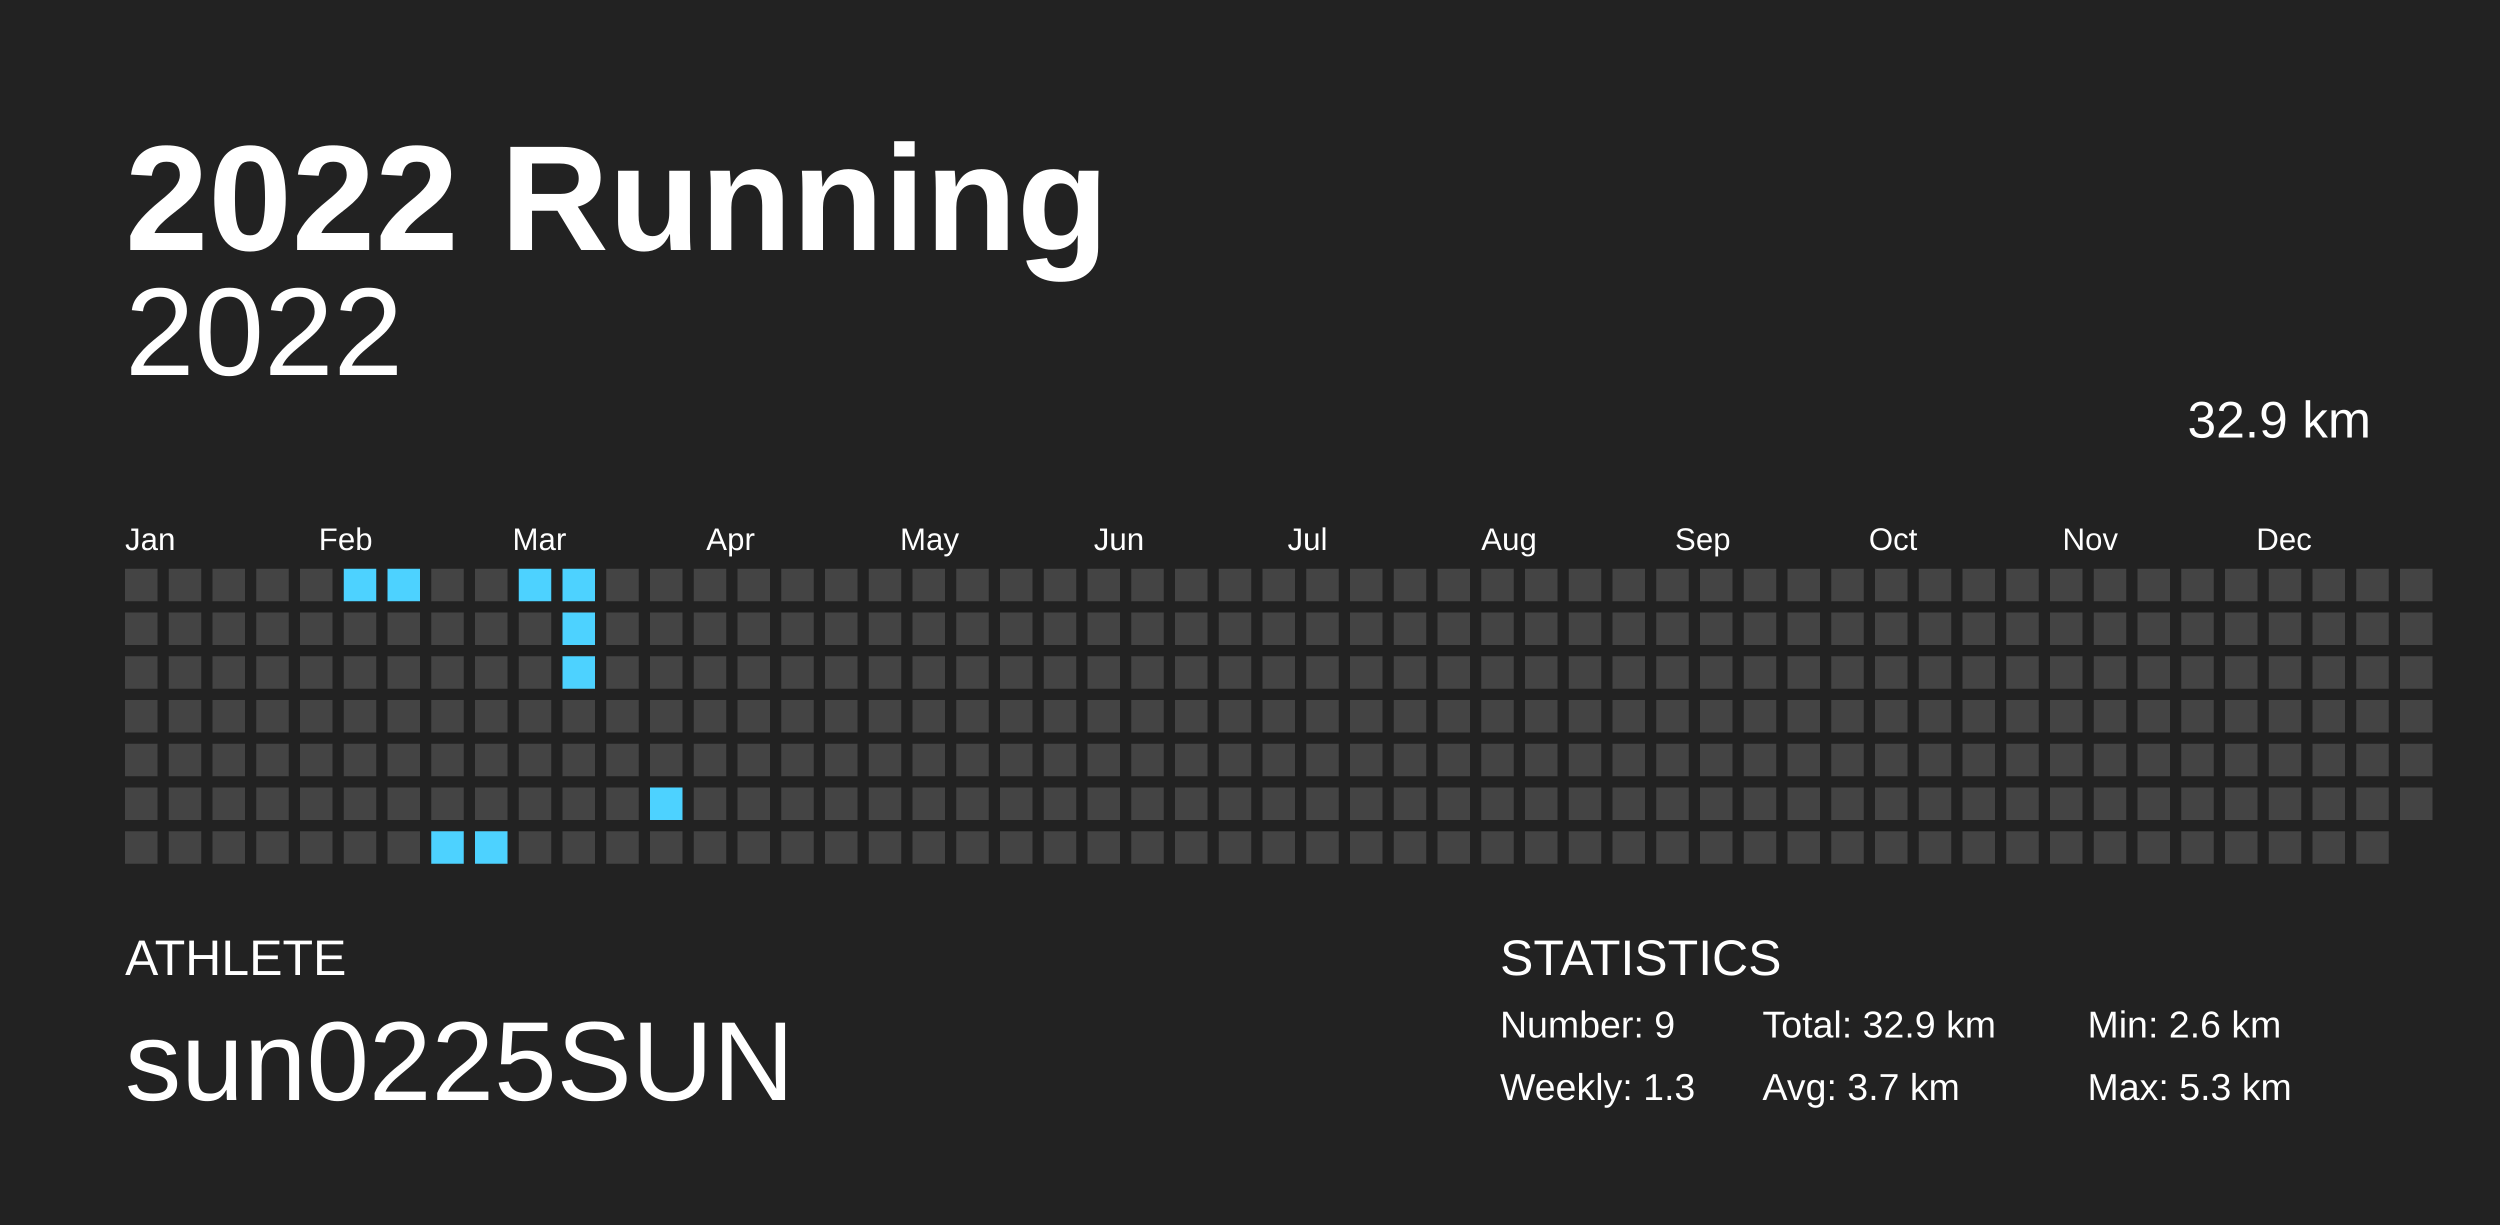
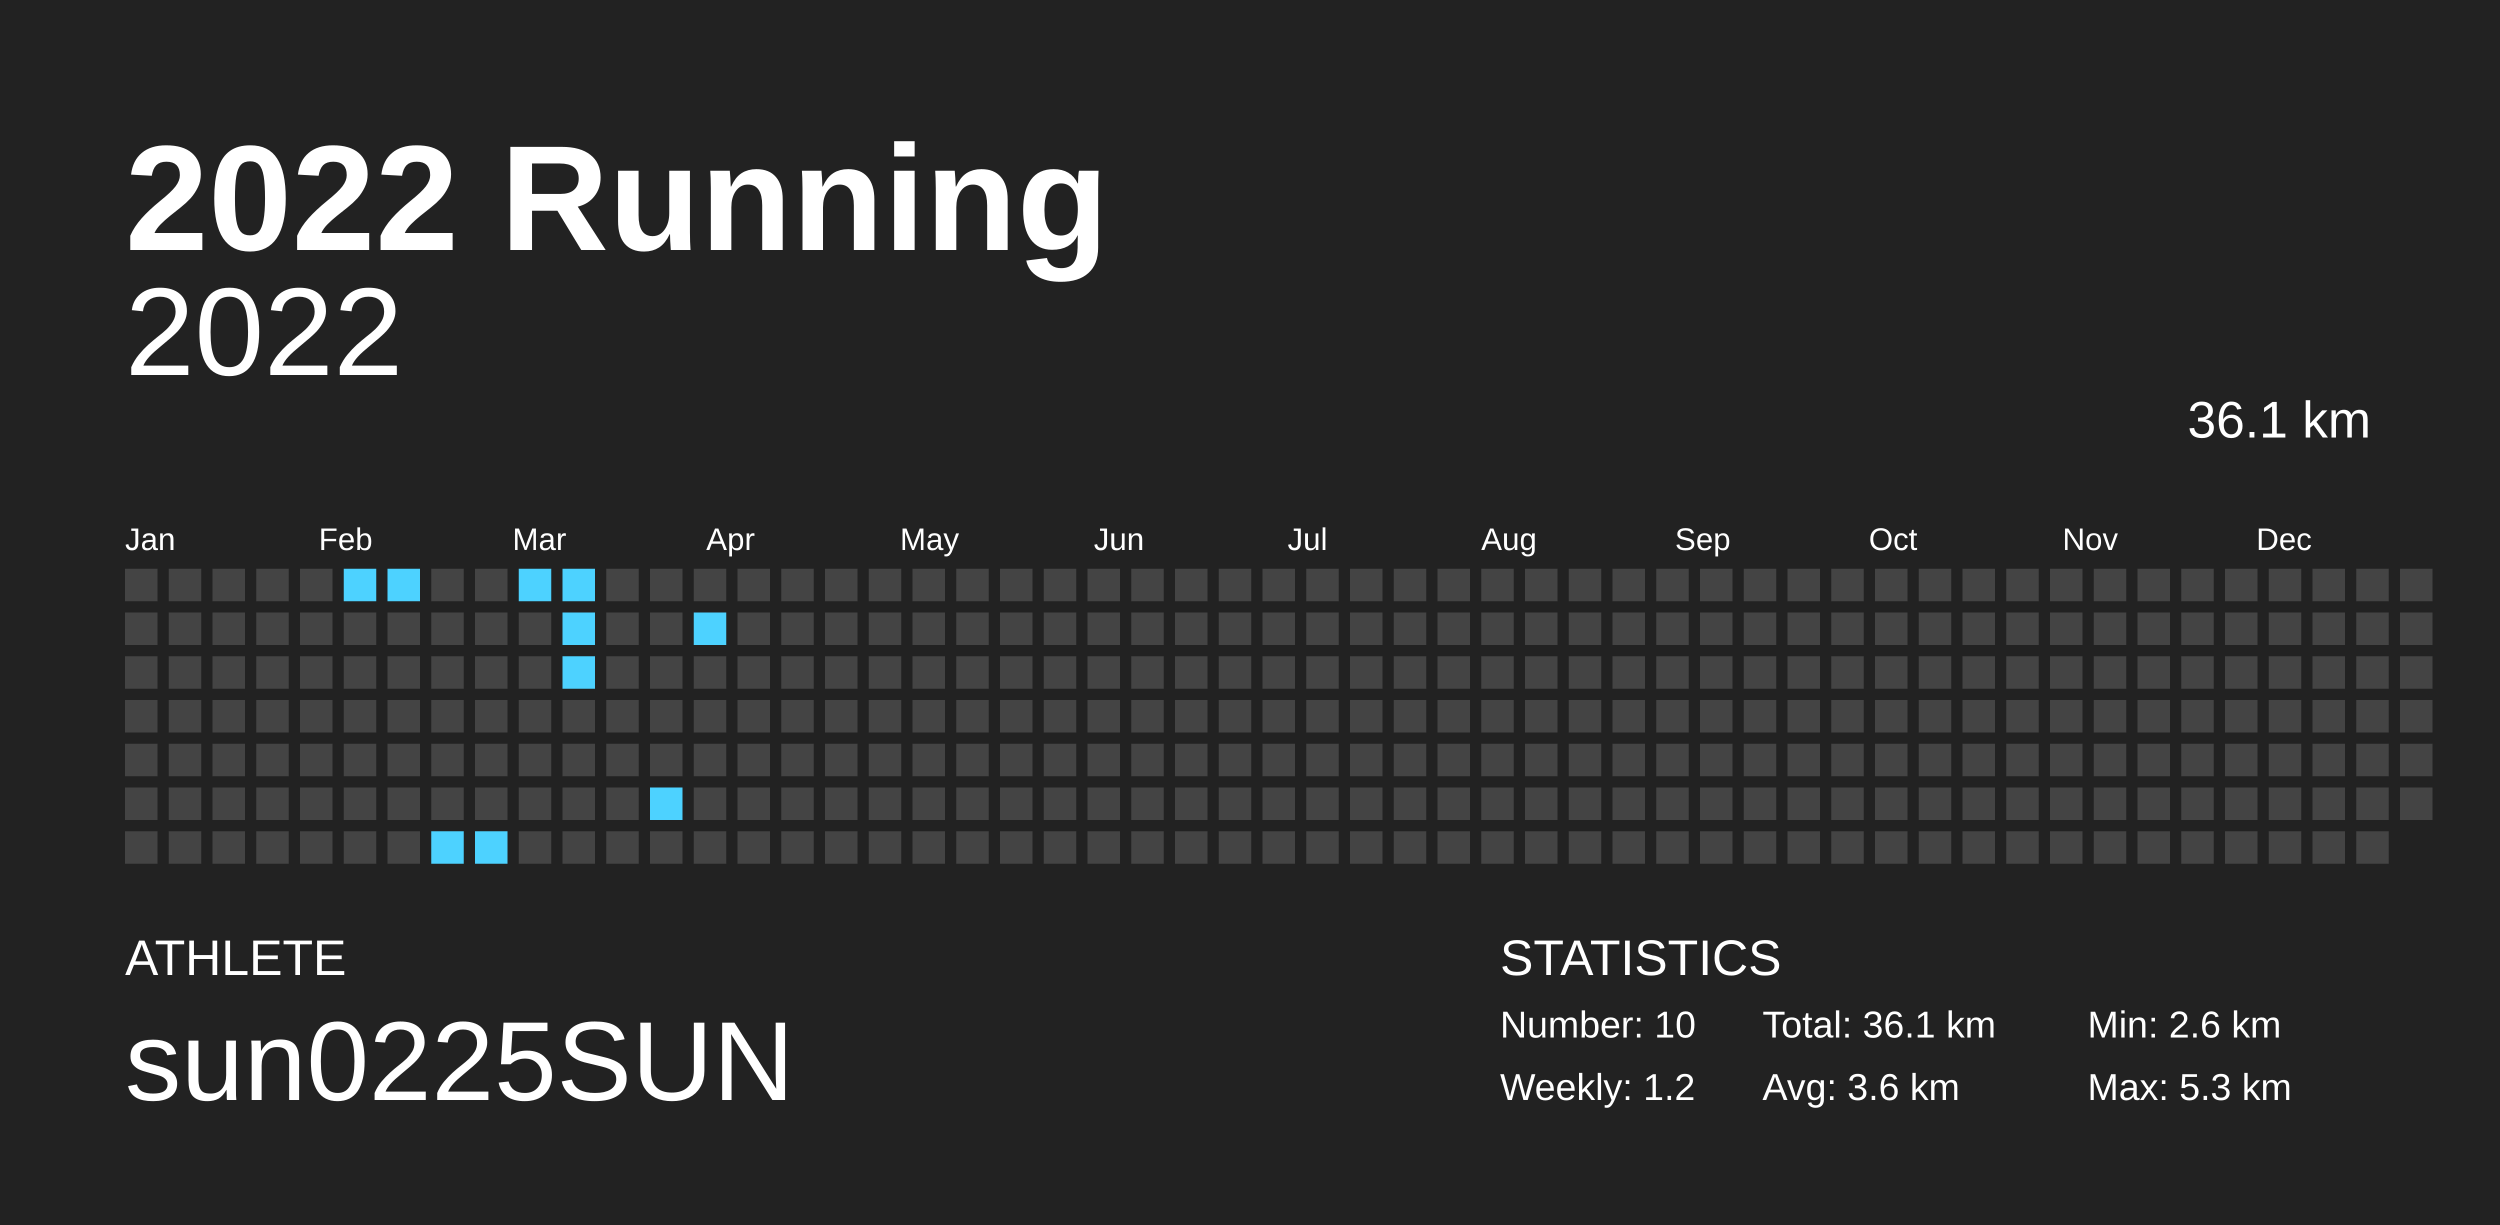
<svg xmlns="http://www.w3.org/2000/svg" baseProfile="full" height="98mm" version="1.1" viewBox="0,0,200,98" width="200mm">
  <defs />
  <rect fill="#222222" height="98" width="200" x="0" y="0" />
  <text fill="#FFFFFF" style="font-size:12px; font-family:Arial; font-weight:bold;" x="10" y="20">2022 Running</text>
  <text fill="#FFFFFF" style="font-size:4px; font-family:Arial" x="10" y="78">ATHLETE</text>
  <text fill="#FFFFFF" style="font-size:9px; font-family:Arial" x="10" y="88">sun0225SUN</text>
  <text fill="#FFFFFF" style="font-size:4px; font-family:Arial" x="120" y="78">STATISTICS</text>
-   <text fill="#FFFFFF" style="font-size:3px; font-family:Arial" x="120" y="83">Number: 9</text>
-   <text fill="#FFFFFF" style="font-size:3px; font-family:Arial" x="120" y="88">Weekly: 1.3</text>
-   <text fill="#FFFFFF" style="font-size:3px; font-family:Arial" x="141" y="83">Total: 32.9 km</text>
-   <text fill="#FFFFFF" style="font-size:3px; font-family:Arial" x="141" y="88">Avg: 3.7 km</text>
+   <text fill="#FFFFFF" style="font-size:3px; font-family:Arial" x="120" y="83">Number: 10</text>
+   <text fill="#FFFFFF" style="font-size:3px; font-family:Arial" x="120" y="88">Weekly: 1.2</text>
+   <text fill="#FFFFFF" style="font-size:3px; font-family:Arial" x="141" y="83">Total: 36.1 km</text>
+   <text fill="#FFFFFF" style="font-size:3px; font-family:Arial" x="141" y="88">Avg: 3.6 km</text>
  <text fill="#FFFFFF" style="font-size:3px; font-family:Arial" x="167" y="83">Min: 2.6 km</text>
  <text fill="#FFFFFF" style="font-size:3px; font-family:Arial" x="167" y="88">Max: 5.3 km</text>
  <text alignment-baseline="hanging" fill="#FFFFFF" style="font-size:10.0px; font-family:Arial;" x="10" y="30">2022</text>
-   <text alignment-baseline="hanging" fill="#FFFFFF" style="font-size:4.125px; font-family:Arial;" x="175" y="35">32.9 km</text>
+   <text alignment-baseline="hanging" fill="#FFFFFF" style="font-size:4.125px; font-family:Arial;" x="175" y="35">36.1 km</text>
  <text fill="#FFFFFF" style="font-size:2.5px; font-family:Arial" x="10.0" y="44">Jan</text>
  <text fill="#FFFFFF" style="font-size:2.5px; font-family:Arial" x="25.5" y="44">Feb</text>
  <text fill="#FFFFFF" style="font-size:2.5px; font-family:Arial" x="41.0" y="44">Mar</text>
  <text fill="#FFFFFF" style="font-size:2.5px; font-family:Arial" x="56.5" y="44">Apr</text>
  <text fill="#FFFFFF" style="font-size:2.5px; font-family:Arial" x="72.0" y="44">May</text>
  <text fill="#FFFFFF" style="font-size:2.5px; font-family:Arial" x="87.5" y="44">Jun</text>
  <text fill="#FFFFFF" style="font-size:2.5px; font-family:Arial" x="103.0" y="44">Jul</text>
  <text fill="#FFFFFF" style="font-size:2.5px; font-family:Arial" x="118.5" y="44">Aug</text>
  <text fill="#FFFFFF" style="font-size:2.5px; font-family:Arial" x="134.0" y="44">Sep</text>
  <text fill="#FFFFFF" style="font-size:2.5px; font-family:Arial" x="149.5" y="44">Oct</text>
  <text fill="#FFFFFF" style="font-size:2.5px; font-family:Arial" x="165.0" y="44">Nov</text>
  <text fill="#FFFFFF" style="font-size:2.5px; font-family:Arial" x="180.5" y="44">Dec</text>
  <rect fill="#444444" height="2.6" width="2.6" x="10.0" y="45.5" />
  <rect fill="#444444" height="2.6" width="2.6" x="10.0" y="49.0" />
  <rect fill="#444444" height="2.6" width="2.6" x="10.0" y="52.5" />
  <rect fill="#444444" height="2.6" width="2.6" x="10.0" y="56.0" />
  <rect fill="#444444" height="2.6" width="2.6" x="10.0" y="59.5" />
  <rect fill="#444444" height="2.6" width="2.6" x="10.0" y="63.0" />
  <rect fill="#444444" height="2.6" width="2.6" x="10.0" y="66.5" />
  <rect fill="#444444" height="2.6" width="2.6" x="13.5" y="45.5" />
  <rect fill="#444444" height="2.6" width="2.6" x="13.5" y="49.0" />
  <rect fill="#444444" height="2.6" width="2.6" x="13.5" y="52.5" />
  <rect fill="#444444" height="2.6" width="2.6" x="13.5" y="56.0" />
  <rect fill="#444444" height="2.6" width="2.6" x="13.5" y="59.5" />
  <rect fill="#444444" height="2.6" width="2.6" x="13.5" y="63.0" />
  <rect fill="#444444" height="2.6" width="2.6" x="13.5" y="66.5" />
  <rect fill="#444444" height="2.6" width="2.6" x="17.0" y="45.5" />
  <rect fill="#444444" height="2.6" width="2.6" x="17.0" y="49.0" />
  <rect fill="#444444" height="2.6" width="2.6" x="17.0" y="52.5" />
  <rect fill="#444444" height="2.6" width="2.6" x="17.0" y="56.0" />
  <rect fill="#444444" height="2.6" width="2.6" x="17.0" y="59.5" />
  <rect fill="#444444" height="2.6" width="2.6" x="17.0" y="63.0" />
  <rect fill="#444444" height="2.6" width="2.6" x="17.0" y="66.5" />
  <rect fill="#444444" height="2.6" width="2.6" x="20.5" y="45.5" />
  <rect fill="#444444" height="2.6" width="2.6" x="20.5" y="49.0" />
  <rect fill="#444444" height="2.6" width="2.6" x="20.5" y="52.5" />
  <rect fill="#444444" height="2.6" width="2.6" x="20.5" y="56.0" />
  <rect fill="#444444" height="2.6" width="2.6" x="20.5" y="59.5" />
  <rect fill="#444444" height="2.6" width="2.6" x="20.5" y="63.0" />
  <rect fill="#444444" height="2.6" width="2.6" x="20.5" y="66.5" />
  <rect fill="#444444" height="2.6" width="2.6" x="24.0" y="45.5" />
  <rect fill="#444444" height="2.6" width="2.6" x="24.0" y="49.0" />
  <rect fill="#444444" height="2.6" width="2.6" x="24.0" y="52.5" />
  <rect fill="#444444" height="2.6" width="2.6" x="24.0" y="56.0" />
  <rect fill="#444444" height="2.6" width="2.6" x="24.0" y="59.5" />
  <rect fill="#444444" height="2.6" width="2.6" x="24.0" y="63.0" />
  <rect fill="#444444" height="2.6" width="2.6" x="24.0" y="66.5" />
  <rect fill="#4dd2ff" height="2.6" width="2.6" x="27.5" y="45.5" />
  <rect fill="#444444" height="2.6" width="2.6" x="27.5" y="49.0" />
  <rect fill="#444444" height="2.6" width="2.6" x="27.5" y="52.5" />
  <rect fill="#444444" height="2.6" width="2.6" x="27.5" y="56.0" />
  <rect fill="#444444" height="2.6" width="2.6" x="27.5" y="59.5" />
  <rect fill="#444444" height="2.6" width="2.6" x="27.5" y="63.0" />
  <rect fill="#444444" height="2.6" width="2.6" x="27.5" y="66.5" />
  <rect fill="#4dd2ff" height="2.6" width="2.6" x="31.0" y="45.5" />
  <rect fill="#444444" height="2.6" width="2.6" x="31.0" y="49.0" />
  <rect fill="#444444" height="2.6" width="2.6" x="31.0" y="52.5" />
  <rect fill="#444444" height="2.6" width="2.6" x="31.0" y="56.0" />
  <rect fill="#444444" height="2.6" width="2.6" x="31.0" y="59.5" />
  <rect fill="#444444" height="2.6" width="2.6" x="31.0" y="63.0" />
  <rect fill="#444444" height="2.6" width="2.6" x="31.0" y="66.5" />
  <rect fill="#444444" height="2.6" width="2.6" x="34.5" y="45.5" />
  <rect fill="#444444" height="2.6" width="2.6" x="34.5" y="49.0" />
  <rect fill="#444444" height="2.6" width="2.6" x="34.5" y="52.5" />
  <rect fill="#444444" height="2.6" width="2.6" x="34.5" y="56.0" />
  <rect fill="#444444" height="2.6" width="2.6" x="34.5" y="59.5" />
  <rect fill="#444444" height="2.6" width="2.6" x="34.5" y="63.0" />
  <rect fill="#4dd2ff" height="2.6" width="2.6" x="34.5" y="66.5" />
  <rect fill="#444444" height="2.6" width="2.6" x="38.0" y="45.5" />
  <rect fill="#444444" height="2.6" width="2.6" x="38.0" y="49.0" />
  <rect fill="#444444" height="2.6" width="2.6" x="38.0" y="52.5" />
  <rect fill="#444444" height="2.6" width="2.6" x="38.0" y="56.0" />
  <rect fill="#444444" height="2.6" width="2.6" x="38.0" y="59.5" />
  <rect fill="#444444" height="2.6" width="2.6" x="38.0" y="63.0" />
  <rect fill="#4dd2ff" height="2.6" width="2.6" x="38.0" y="66.5" />
  <rect fill="#4dd2ff" height="2.6" width="2.6" x="41.5" y="45.5" />
  <rect fill="#444444" height="2.6" width="2.6" x="41.5" y="49.0" />
  <rect fill="#444444" height="2.6" width="2.6" x="41.5" y="52.5" />
  <rect fill="#444444" height="2.6" width="2.6" x="41.5" y="56.0" />
  <rect fill="#444444" height="2.6" width="2.6" x="41.5" y="59.5" />
  <rect fill="#444444" height="2.6" width="2.6" x="41.5" y="63.0" />
  <rect fill="#444444" height="2.6" width="2.6" x="41.5" y="66.5" />
  <rect fill="#4dd2ff" height="2.6" width="2.6" x="45.0" y="45.5" />
  <rect fill="#4dd2ff" height="2.6" width="2.6" x="45.0" y="49.0" />
  <rect fill="#4dd2ff" height="2.6" width="2.6" x="45.0" y="52.5" />
  <rect fill="#444444" height="2.6" width="2.6" x="45.0" y="56.0" />
  <rect fill="#444444" height="2.6" width="2.6" x="45.0" y="59.5" />
  <rect fill="#444444" height="2.6" width="2.6" x="45.0" y="63.0" />
  <rect fill="#444444" height="2.6" width="2.6" x="45.0" y="66.5" />
  <rect fill="#444444" height="2.6" width="2.6" x="48.5" y="45.5" />
  <rect fill="#444444" height="2.6" width="2.6" x="48.5" y="49.0" />
  <rect fill="#444444" height="2.6" width="2.6" x="48.5" y="52.5" />
  <rect fill="#444444" height="2.6" width="2.6" x="48.5" y="56.0" />
  <rect fill="#444444" height="2.6" width="2.6" x="48.5" y="59.5" />
  <rect fill="#444444" height="2.6" width="2.6" x="48.5" y="63.0" />
  <rect fill="#444444" height="2.6" width="2.6" x="48.5" y="66.5" />
  <rect fill="#444444" height="2.6" width="2.6" x="52.0" y="45.5" />
  <rect fill="#444444" height="2.6" width="2.6" x="52.0" y="49.0" />
  <rect fill="#444444" height="2.6" width="2.6" x="52.0" y="52.5" />
  <rect fill="#444444" height="2.6" width="2.6" x="52.0" y="56.0" />
  <rect fill="#444444" height="2.6" width="2.6" x="52.0" y="59.5" />
  <rect fill="#4dd2ff" height="2.6" width="2.6" x="52.0" y="63.0" />
  <rect fill="#444444" height="2.6" width="2.6" x="52.0" y="66.5" />
  <rect fill="#444444" height="2.6" width="2.6" x="55.5" y="45.5" />
-   <rect fill="#444444" height="2.6" width="2.6" x="55.5" y="49.0" />
+   <rect fill="#4dd2ff" height="2.6" width="2.6" x="55.5" y="49.0" />
  <rect fill="#444444" height="2.6" width="2.6" x="55.5" y="52.5" />
  <rect fill="#444444" height="2.6" width="2.6" x="55.5" y="56.0" />
  <rect fill="#444444" height="2.6" width="2.6" x="55.5" y="59.5" />
  <rect fill="#444444" height="2.6" width="2.6" x="55.5" y="63.0" />
  <rect fill="#444444" height="2.6" width="2.6" x="55.5" y="66.5" />
  <rect fill="#444444" height="2.6" width="2.6" x="59.0" y="45.5" />
  <rect fill="#444444" height="2.6" width="2.6" x="59.0" y="49.0" />
  <rect fill="#444444" height="2.6" width="2.6" x="59.0" y="52.5" />
  <rect fill="#444444" height="2.6" width="2.6" x="59.0" y="56.0" />
  <rect fill="#444444" height="2.6" width="2.6" x="59.0" y="59.5" />
  <rect fill="#444444" height="2.6" width="2.6" x="59.0" y="63.0" />
  <rect fill="#444444" height="2.6" width="2.6" x="59.0" y="66.5" />
  <rect fill="#444444" height="2.6" width="2.6" x="62.5" y="45.5" />
  <rect fill="#444444" height="2.6" width="2.6" x="62.5" y="49.0" />
  <rect fill="#444444" height="2.6" width="2.6" x="62.5" y="52.5" />
  <rect fill="#444444" height="2.6" width="2.6" x="62.5" y="56.0" />
  <rect fill="#444444" height="2.6" width="2.6" x="62.5" y="59.5" />
  <rect fill="#444444" height="2.6" width="2.6" x="62.5" y="63.0" />
  <rect fill="#444444" height="2.6" width="2.6" x="62.5" y="66.5" />
  <rect fill="#444444" height="2.6" width="2.6" x="66.0" y="45.5" />
  <rect fill="#444444" height="2.6" width="2.6" x="66.0" y="49.0" />
  <rect fill="#444444" height="2.6" width="2.6" x="66.0" y="52.5" />
  <rect fill="#444444" height="2.6" width="2.6" x="66.0" y="56.0" />
  <rect fill="#444444" height="2.6" width="2.6" x="66.0" y="59.5" />
  <rect fill="#444444" height="2.6" width="2.6" x="66.0" y="63.0" />
  <rect fill="#444444" height="2.6" width="2.6" x="66.0" y="66.5" />
  <rect fill="#444444" height="2.6" width="2.6" x="69.5" y="45.5" />
  <rect fill="#444444" height="2.6" width="2.6" x="69.5" y="49.0" />
  <rect fill="#444444" height="2.6" width="2.6" x="69.5" y="52.5" />
  <rect fill="#444444" height="2.6" width="2.6" x="69.5" y="56.0" />
  <rect fill="#444444" height="2.6" width="2.6" x="69.5" y="59.5" />
  <rect fill="#444444" height="2.6" width="2.6" x="69.5" y="63.0" />
  <rect fill="#444444" height="2.6" width="2.6" x="69.5" y="66.5" />
  <rect fill="#444444" height="2.6" width="2.6" x="73.0" y="45.5" />
  <rect fill="#444444" height="2.6" width="2.6" x="73.0" y="49.0" />
  <rect fill="#444444" height="2.6" width="2.6" x="73.0" y="52.5" />
  <rect fill="#444444" height="2.6" width="2.6" x="73.0" y="56.0" />
  <rect fill="#444444" height="2.6" width="2.6" x="73.0" y="59.5" />
  <rect fill="#444444" height="2.6" width="2.6" x="73.0" y="63.0" />
  <rect fill="#444444" height="2.6" width="2.6" x="73.0" y="66.5" />
  <rect fill="#444444" height="2.6" width="2.6" x="76.5" y="45.5" />
  <rect fill="#444444" height="2.6" width="2.6" x="76.5" y="49.0" />
  <rect fill="#444444" height="2.6" width="2.6" x="76.5" y="52.5" />
  <rect fill="#444444" height="2.6" width="2.6" x="76.5" y="56.0" />
  <rect fill="#444444" height="2.6" width="2.6" x="76.5" y="59.5" />
  <rect fill="#444444" height="2.6" width="2.6" x="76.5" y="63.0" />
  <rect fill="#444444" height="2.6" width="2.6" x="76.5" y="66.5" />
  <rect fill="#444444" height="2.6" width="2.6" x="80.0" y="45.5" />
  <rect fill="#444444" height="2.6" width="2.6" x="80.0" y="49.0" />
  <rect fill="#444444" height="2.6" width="2.6" x="80.0" y="52.5" />
  <rect fill="#444444" height="2.6" width="2.6" x="80.0" y="56.0" />
  <rect fill="#444444" height="2.6" width="2.6" x="80.0" y="59.5" />
  <rect fill="#444444" height="2.6" width="2.6" x="80.0" y="63.0" />
  <rect fill="#444444" height="2.6" width="2.6" x="80.0" y="66.5" />
  <rect fill="#444444" height="2.6" width="2.6" x="83.5" y="45.5" />
  <rect fill="#444444" height="2.6" width="2.6" x="83.5" y="49.0" />
  <rect fill="#444444" height="2.6" width="2.6" x="83.5" y="52.5" />
  <rect fill="#444444" height="2.6" width="2.6" x="83.5" y="56.0" />
  <rect fill="#444444" height="2.6" width="2.6" x="83.5" y="59.5" />
  <rect fill="#444444" height="2.6" width="2.6" x="83.5" y="63.0" />
  <rect fill="#444444" height="2.6" width="2.6" x="83.5" y="66.5" />
  <rect fill="#444444" height="2.6" width="2.6" x="87.0" y="45.5" />
  <rect fill="#444444" height="2.6" width="2.6" x="87.0" y="49.0" />
  <rect fill="#444444" height="2.6" width="2.6" x="87.0" y="52.5" />
  <rect fill="#444444" height="2.6" width="2.6" x="87.0" y="56.0" />
  <rect fill="#444444" height="2.6" width="2.6" x="87.0" y="59.5" />
  <rect fill="#444444" height="2.6" width="2.6" x="87.0" y="63.0" />
  <rect fill="#444444" height="2.6" width="2.6" x="87.0" y="66.5" />
  <rect fill="#444444" height="2.6" width="2.6" x="90.5" y="45.5" />
  <rect fill="#444444" height="2.6" width="2.6" x="90.5" y="49.0" />
  <rect fill="#444444" height="2.6" width="2.6" x="90.5" y="52.5" />
  <rect fill="#444444" height="2.6" width="2.6" x="90.5" y="56.0" />
  <rect fill="#444444" height="2.6" width="2.6" x="90.5" y="59.5" />
  <rect fill="#444444" height="2.6" width="2.6" x="90.5" y="63.0" />
  <rect fill="#444444" height="2.6" width="2.6" x="90.5" y="66.5" />
  <rect fill="#444444" height="2.6" width="2.6" x="94.0" y="45.5" />
  <rect fill="#444444" height="2.6" width="2.6" x="94.0" y="49.0" />
  <rect fill="#444444" height="2.6" width="2.6" x="94.0" y="52.5" />
  <rect fill="#444444" height="2.6" width="2.6" x="94.0" y="56.0" />
  <rect fill="#444444" height="2.6" width="2.6" x="94.0" y="59.5" />
  <rect fill="#444444" height="2.6" width="2.6" x="94.0" y="63.0" />
  <rect fill="#444444" height="2.6" width="2.6" x="94.0" y="66.5" />
  <rect fill="#444444" height="2.6" width="2.6" x="97.5" y="45.5" />
  <rect fill="#444444" height="2.6" width="2.6" x="97.5" y="49.0" />
  <rect fill="#444444" height="2.6" width="2.6" x="97.5" y="52.5" />
  <rect fill="#444444" height="2.6" width="2.6" x="97.5" y="56.0" />
  <rect fill="#444444" height="2.6" width="2.6" x="97.5" y="59.5" />
  <rect fill="#444444" height="2.6" width="2.6" x="97.5" y="63.0" />
  <rect fill="#444444" height="2.6" width="2.6" x="97.5" y="66.5" />
  <rect fill="#444444" height="2.6" width="2.6" x="101.0" y="45.5" />
  <rect fill="#444444" height="2.6" width="2.6" x="101.0" y="49.0" />
  <rect fill="#444444" height="2.6" width="2.6" x="101.0" y="52.5" />
  <rect fill="#444444" height="2.6" width="2.6" x="101.0" y="56.0" />
  <rect fill="#444444" height="2.6" width="2.6" x="101.0" y="59.5" />
  <rect fill="#444444" height="2.6" width="2.6" x="101.0" y="63.0" />
  <rect fill="#444444" height="2.6" width="2.6" x="101.0" y="66.5" />
  <rect fill="#444444" height="2.6" width="2.6" x="104.5" y="45.5" />
  <rect fill="#444444" height="2.6" width="2.6" x="104.5" y="49.0" />
  <rect fill="#444444" height="2.6" width="2.6" x="104.5" y="52.5" />
  <rect fill="#444444" height="2.6" width="2.6" x="104.5" y="56.0" />
  <rect fill="#444444" height="2.6" width="2.6" x="104.5" y="59.5" />
  <rect fill="#444444" height="2.6" width="2.6" x="104.5" y="63.0" />
  <rect fill="#444444" height="2.6" width="2.6" x="104.5" y="66.5" />
  <rect fill="#444444" height="2.6" width="2.6" x="108.0" y="45.5" />
  <rect fill="#444444" height="2.6" width="2.6" x="108.0" y="49.0" />
  <rect fill="#444444" height="2.6" width="2.6" x="108.0" y="52.5" />
  <rect fill="#444444" height="2.6" width="2.6" x="108.0" y="56.0" />
  <rect fill="#444444" height="2.6" width="2.6" x="108.0" y="59.5" />
  <rect fill="#444444" height="2.6" width="2.6" x="108.0" y="63.0" />
  <rect fill="#444444" height="2.6" width="2.6" x="108.0" y="66.5" />
  <rect fill="#444444" height="2.6" width="2.6" x="111.5" y="45.5" />
  <rect fill="#444444" height="2.6" width="2.6" x="111.5" y="49.0" />
  <rect fill="#444444" height="2.6" width="2.6" x="111.5" y="52.5" />
  <rect fill="#444444" height="2.6" width="2.6" x="111.5" y="56.0" />
  <rect fill="#444444" height="2.6" width="2.6" x="111.5" y="59.5" />
  <rect fill="#444444" height="2.6" width="2.6" x="111.5" y="63.0" />
  <rect fill="#444444" height="2.6" width="2.6" x="111.5" y="66.5" />
  <rect fill="#444444" height="2.6" width="2.6" x="115.0" y="45.5" />
  <rect fill="#444444" height="2.6" width="2.6" x="115.0" y="49.0" />
  <rect fill="#444444" height="2.6" width="2.6" x="115.0" y="52.5" />
  <rect fill="#444444" height="2.6" width="2.6" x="115.0" y="56.0" />
  <rect fill="#444444" height="2.6" width="2.6" x="115.0" y="59.5" />
  <rect fill="#444444" height="2.6" width="2.6" x="115.0" y="63.0" />
  <rect fill="#444444" height="2.6" width="2.6" x="115.0" y="66.5" />
  <rect fill="#444444" height="2.6" width="2.6" x="118.5" y="45.5" />
  <rect fill="#444444" height="2.6" width="2.6" x="118.5" y="49.0" />
  <rect fill="#444444" height="2.6" width="2.6" x="118.5" y="52.5" />
  <rect fill="#444444" height="2.6" width="2.6" x="118.5" y="56.0" />
  <rect fill="#444444" height="2.6" width="2.6" x="118.5" y="59.5" />
  <rect fill="#444444" height="2.6" width="2.6" x="118.5" y="63.0" />
  <rect fill="#444444" height="2.6" width="2.6" x="118.5" y="66.5" />
  <rect fill="#444444" height="2.6" width="2.6" x="122.0" y="45.5" />
  <rect fill="#444444" height="2.6" width="2.6" x="122.0" y="49.0" />
  <rect fill="#444444" height="2.6" width="2.6" x="122.0" y="52.5" />
  <rect fill="#444444" height="2.6" width="2.6" x="122.0" y="56.0" />
  <rect fill="#444444" height="2.6" width="2.6" x="122.0" y="59.5" />
  <rect fill="#444444" height="2.6" width="2.6" x="122.0" y="63.0" />
  <rect fill="#444444" height="2.6" width="2.6" x="122.0" y="66.5" />
  <rect fill="#444444" height="2.6" width="2.6" x="125.5" y="45.5" />
  <rect fill="#444444" height="2.6" width="2.6" x="125.5" y="49.0" />
  <rect fill="#444444" height="2.6" width="2.6" x="125.5" y="52.5" />
  <rect fill="#444444" height="2.6" width="2.6" x="125.5" y="56.0" />
  <rect fill="#444444" height="2.6" width="2.6" x="125.5" y="59.5" />
  <rect fill="#444444" height="2.6" width="2.6" x="125.5" y="63.0" />
  <rect fill="#444444" height="2.6" width="2.6" x="125.5" y="66.5" />
  <rect fill="#444444" height="2.6" width="2.6" x="129.0" y="45.5" />
  <rect fill="#444444" height="2.6" width="2.6" x="129.0" y="49.0" />
  <rect fill="#444444" height="2.6" width="2.6" x="129.0" y="52.5" />
  <rect fill="#444444" height="2.6" width="2.6" x="129.0" y="56.0" />
  <rect fill="#444444" height="2.6" width="2.6" x="129.0" y="59.5" />
  <rect fill="#444444" height="2.6" width="2.6" x="129.0" y="63.0" />
  <rect fill="#444444" height="2.6" width="2.6" x="129.0" y="66.5" />
  <rect fill="#444444" height="2.6" width="2.6" x="132.5" y="45.5" />
  <rect fill="#444444" height="2.6" width="2.6" x="132.5" y="49.0" />
  <rect fill="#444444" height="2.6" width="2.6" x="132.5" y="52.5" />
  <rect fill="#444444" height="2.6" width="2.6" x="132.5" y="56.0" />
  <rect fill="#444444" height="2.6" width="2.6" x="132.5" y="59.5" />
  <rect fill="#444444" height="2.6" width="2.6" x="132.5" y="63.0" />
  <rect fill="#444444" height="2.6" width="2.6" x="132.5" y="66.5" />
  <rect fill="#444444" height="2.6" width="2.6" x="136.0" y="45.5" />
  <rect fill="#444444" height="2.6" width="2.6" x="136.0" y="49.0" />
  <rect fill="#444444" height="2.6" width="2.6" x="136.0" y="52.5" />
  <rect fill="#444444" height="2.6" width="2.6" x="136.0" y="56.0" />
  <rect fill="#444444" height="2.6" width="2.6" x="136.0" y="59.5" />
  <rect fill="#444444" height="2.6" width="2.6" x="136.0" y="63.0" />
  <rect fill="#444444" height="2.6" width="2.6" x="136.0" y="66.5" />
  <rect fill="#444444" height="2.6" width="2.6" x="139.5" y="45.5" />
  <rect fill="#444444" height="2.6" width="2.6" x="139.5" y="49.0" />
  <rect fill="#444444" height="2.6" width="2.6" x="139.5" y="52.5" />
  <rect fill="#444444" height="2.6" width="2.6" x="139.5" y="56.0" />
  <rect fill="#444444" height="2.6" width="2.6" x="139.5" y="59.5" />
  <rect fill="#444444" height="2.6" width="2.6" x="139.5" y="63.0" />
  <rect fill="#444444" height="2.6" width="2.6" x="139.5" y="66.5" />
  <rect fill="#444444" height="2.6" width="2.6" x="143.0" y="45.5" />
  <rect fill="#444444" height="2.6" width="2.6" x="143.0" y="49.0" />
  <rect fill="#444444" height="2.6" width="2.6" x="143.0" y="52.5" />
  <rect fill="#444444" height="2.6" width="2.6" x="143.0" y="56.0" />
  <rect fill="#444444" height="2.6" width="2.6" x="143.0" y="59.5" />
  <rect fill="#444444" height="2.6" width="2.6" x="143.0" y="63.0" />
  <rect fill="#444444" height="2.6" width="2.6" x="143.0" y="66.5" />
  <rect fill="#444444" height="2.6" width="2.6" x="146.5" y="45.5" />
  <rect fill="#444444" height="2.6" width="2.6" x="146.5" y="49.0" />
  <rect fill="#444444" height="2.6" width="2.6" x="146.5" y="52.5" />
  <rect fill="#444444" height="2.6" width="2.6" x="146.5" y="56.0" />
  <rect fill="#444444" height="2.6" width="2.6" x="146.5" y="59.5" />
  <rect fill="#444444" height="2.6" width="2.6" x="146.5" y="63.0" />
  <rect fill="#444444" height="2.6" width="2.6" x="146.5" y="66.5" />
  <rect fill="#444444" height="2.6" width="2.6" x="150.0" y="45.5" />
  <rect fill="#444444" height="2.6" width="2.6" x="150.0" y="49.0" />
  <rect fill="#444444" height="2.6" width="2.6" x="150.0" y="52.5" />
  <rect fill="#444444" height="2.6" width="2.6" x="150.0" y="56.0" />
  <rect fill="#444444" height="2.6" width="2.6" x="150.0" y="59.5" />
  <rect fill="#444444" height="2.6" width="2.6" x="150.0" y="63.0" />
  <rect fill="#444444" height="2.6" width="2.6" x="150.0" y="66.5" />
  <rect fill="#444444" height="2.6" width="2.6" x="153.5" y="45.5" />
  <rect fill="#444444" height="2.6" width="2.6" x="153.5" y="49.0" />
  <rect fill="#444444" height="2.6" width="2.6" x="153.5" y="52.5" />
  <rect fill="#444444" height="2.6" width="2.6" x="153.5" y="56.0" />
  <rect fill="#444444" height="2.6" width="2.6" x="153.5" y="59.5" />
  <rect fill="#444444" height="2.6" width="2.6" x="153.5" y="63.0" />
  <rect fill="#444444" height="2.6" width="2.6" x="153.5" y="66.5" />
  <rect fill="#444444" height="2.6" width="2.6" x="157.0" y="45.5" />
  <rect fill="#444444" height="2.6" width="2.6" x="157.0" y="49.0" />
  <rect fill="#444444" height="2.6" width="2.6" x="157.0" y="52.5" />
  <rect fill="#444444" height="2.6" width="2.6" x="157.0" y="56.0" />
  <rect fill="#444444" height="2.6" width="2.6" x="157.0" y="59.5" />
  <rect fill="#444444" height="2.6" width="2.6" x="157.0" y="63.0" />
  <rect fill="#444444" height="2.6" width="2.6" x="157.0" y="66.5" />
  <rect fill="#444444" height="2.6" width="2.6" x="160.5" y="45.5" />
  <rect fill="#444444" height="2.6" width="2.6" x="160.5" y="49.0" />
  <rect fill="#444444" height="2.6" width="2.6" x="160.5" y="52.5" />
  <rect fill="#444444" height="2.6" width="2.6" x="160.5" y="56.0" />
  <rect fill="#444444" height="2.6" width="2.6" x="160.5" y="59.5" />
  <rect fill="#444444" height="2.6" width="2.6" x="160.5" y="63.0" />
  <rect fill="#444444" height="2.6" width="2.6" x="160.5" y="66.5" />
  <rect fill="#444444" height="2.6" width="2.6" x="164.0" y="45.5" />
  <rect fill="#444444" height="2.6" width="2.6" x="164.0" y="49.0" />
  <rect fill="#444444" height="2.6" width="2.6" x="164.0" y="52.5" />
  <rect fill="#444444" height="2.6" width="2.6" x="164.0" y="56.0" />
  <rect fill="#444444" height="2.6" width="2.6" x="164.0" y="59.5" />
  <rect fill="#444444" height="2.6" width="2.6" x="164.0" y="63.0" />
  <rect fill="#444444" height="2.6" width="2.6" x="164.0" y="66.5" />
  <rect fill="#444444" height="2.6" width="2.6" x="167.5" y="45.5" />
  <rect fill="#444444" height="2.6" width="2.6" x="167.5" y="49.0" />
  <rect fill="#444444" height="2.6" width="2.6" x="167.5" y="52.5" />
  <rect fill="#444444" height="2.6" width="2.6" x="167.5" y="56.0" />
  <rect fill="#444444" height="2.6" width="2.6" x="167.5" y="59.5" />
  <rect fill="#444444" height="2.6" width="2.6" x="167.5" y="63.0" />
  <rect fill="#444444" height="2.6" width="2.6" x="167.5" y="66.5" />
  <rect fill="#444444" height="2.6" width="2.6" x="171.0" y="45.5" />
  <rect fill="#444444" height="2.6" width="2.6" x="171.0" y="49.0" />
  <rect fill="#444444" height="2.6" width="2.6" x="171.0" y="52.5" />
  <rect fill="#444444" height="2.6" width="2.6" x="171.0" y="56.0" />
  <rect fill="#444444" height="2.6" width="2.6" x="171.0" y="59.5" />
  <rect fill="#444444" height="2.6" width="2.6" x="171.0" y="63.0" />
  <rect fill="#444444" height="2.6" width="2.6" x="171.0" y="66.5" />
  <rect fill="#444444" height="2.6" width="2.6" x="174.5" y="45.5" />
  <rect fill="#444444" height="2.6" width="2.6" x="174.5" y="49.0" />
  <rect fill="#444444" height="2.6" width="2.6" x="174.5" y="52.5" />
  <rect fill="#444444" height="2.6" width="2.6" x="174.5" y="56.0" />
  <rect fill="#444444" height="2.6" width="2.6" x="174.5" y="59.5" />
  <rect fill="#444444" height="2.6" width="2.6" x="174.5" y="63.0" />
  <rect fill="#444444" height="2.6" width="2.6" x="174.5" y="66.5" />
  <rect fill="#444444" height="2.6" width="2.6" x="178.0" y="45.5" />
  <rect fill="#444444" height="2.6" width="2.6" x="178.0" y="49.0" />
  <rect fill="#444444" height="2.6" width="2.6" x="178.0" y="52.5" />
  <rect fill="#444444" height="2.6" width="2.6" x="178.0" y="56.0" />
  <rect fill="#444444" height="2.6" width="2.6" x="178.0" y="59.5" />
  <rect fill="#444444" height="2.6" width="2.6" x="178.0" y="63.0" />
  <rect fill="#444444" height="2.6" width="2.6" x="178.0" y="66.5" />
  <rect fill="#444444" height="2.6" width="2.6" x="181.5" y="45.5" />
  <rect fill="#444444" height="2.6" width="2.6" x="181.5" y="49.0" />
  <rect fill="#444444" height="2.6" width="2.6" x="181.5" y="52.5" />
  <rect fill="#444444" height="2.6" width="2.6" x="181.5" y="56.0" />
  <rect fill="#444444" height="2.6" width="2.6" x="181.5" y="59.5" />
  <rect fill="#444444" height="2.6" width="2.6" x="181.5" y="63.0" />
  <rect fill="#444444" height="2.6" width="2.6" x="181.5" y="66.5" />
  <rect fill="#444444" height="2.6" width="2.6" x="185.0" y="45.5" />
  <rect fill="#444444" height="2.6" width="2.6" x="185.0" y="49.0" />
  <rect fill="#444444" height="2.6" width="2.6" x="185.0" y="52.5" />
  <rect fill="#444444" height="2.6" width="2.6" x="185.0" y="56.0" />
  <rect fill="#444444" height="2.6" width="2.6" x="185.0" y="59.5" />
  <rect fill="#444444" height="2.6" width="2.6" x="185.0" y="63.0" />
  <rect fill="#444444" height="2.6" width="2.6" x="185.0" y="66.5" />
  <rect fill="#444444" height="2.6" width="2.6" x="188.5" y="45.5" />
  <rect fill="#444444" height="2.6" width="2.6" x="188.5" y="49.0" />
  <rect fill="#444444" height="2.6" width="2.6" x="188.5" y="52.5" />
  <rect fill="#444444" height="2.6" width="2.6" x="188.5" y="56.0" />
  <rect fill="#444444" height="2.6" width="2.6" x="188.5" y="59.5" />
  <rect fill="#444444" height="2.6" width="2.6" x="188.5" y="63.0" />
  <rect fill="#444444" height="2.6" width="2.6" x="188.5" y="66.5" />
  <rect fill="#444444" height="2.6" width="2.6" x="192.0" y="45.5" />
  <rect fill="#444444" height="2.6" width="2.6" x="192.0" y="49.0" />
  <rect fill="#444444" height="2.6" width="2.6" x="192.0" y="52.5" />
  <rect fill="#444444" height="2.6" width="2.6" x="192.0" y="56.0" />
  <rect fill="#444444" height="2.6" width="2.6" x="192.0" y="59.5" />
  <rect fill="#444444" height="2.6" width="2.6" x="192.0" y="63.0" />
</svg>
